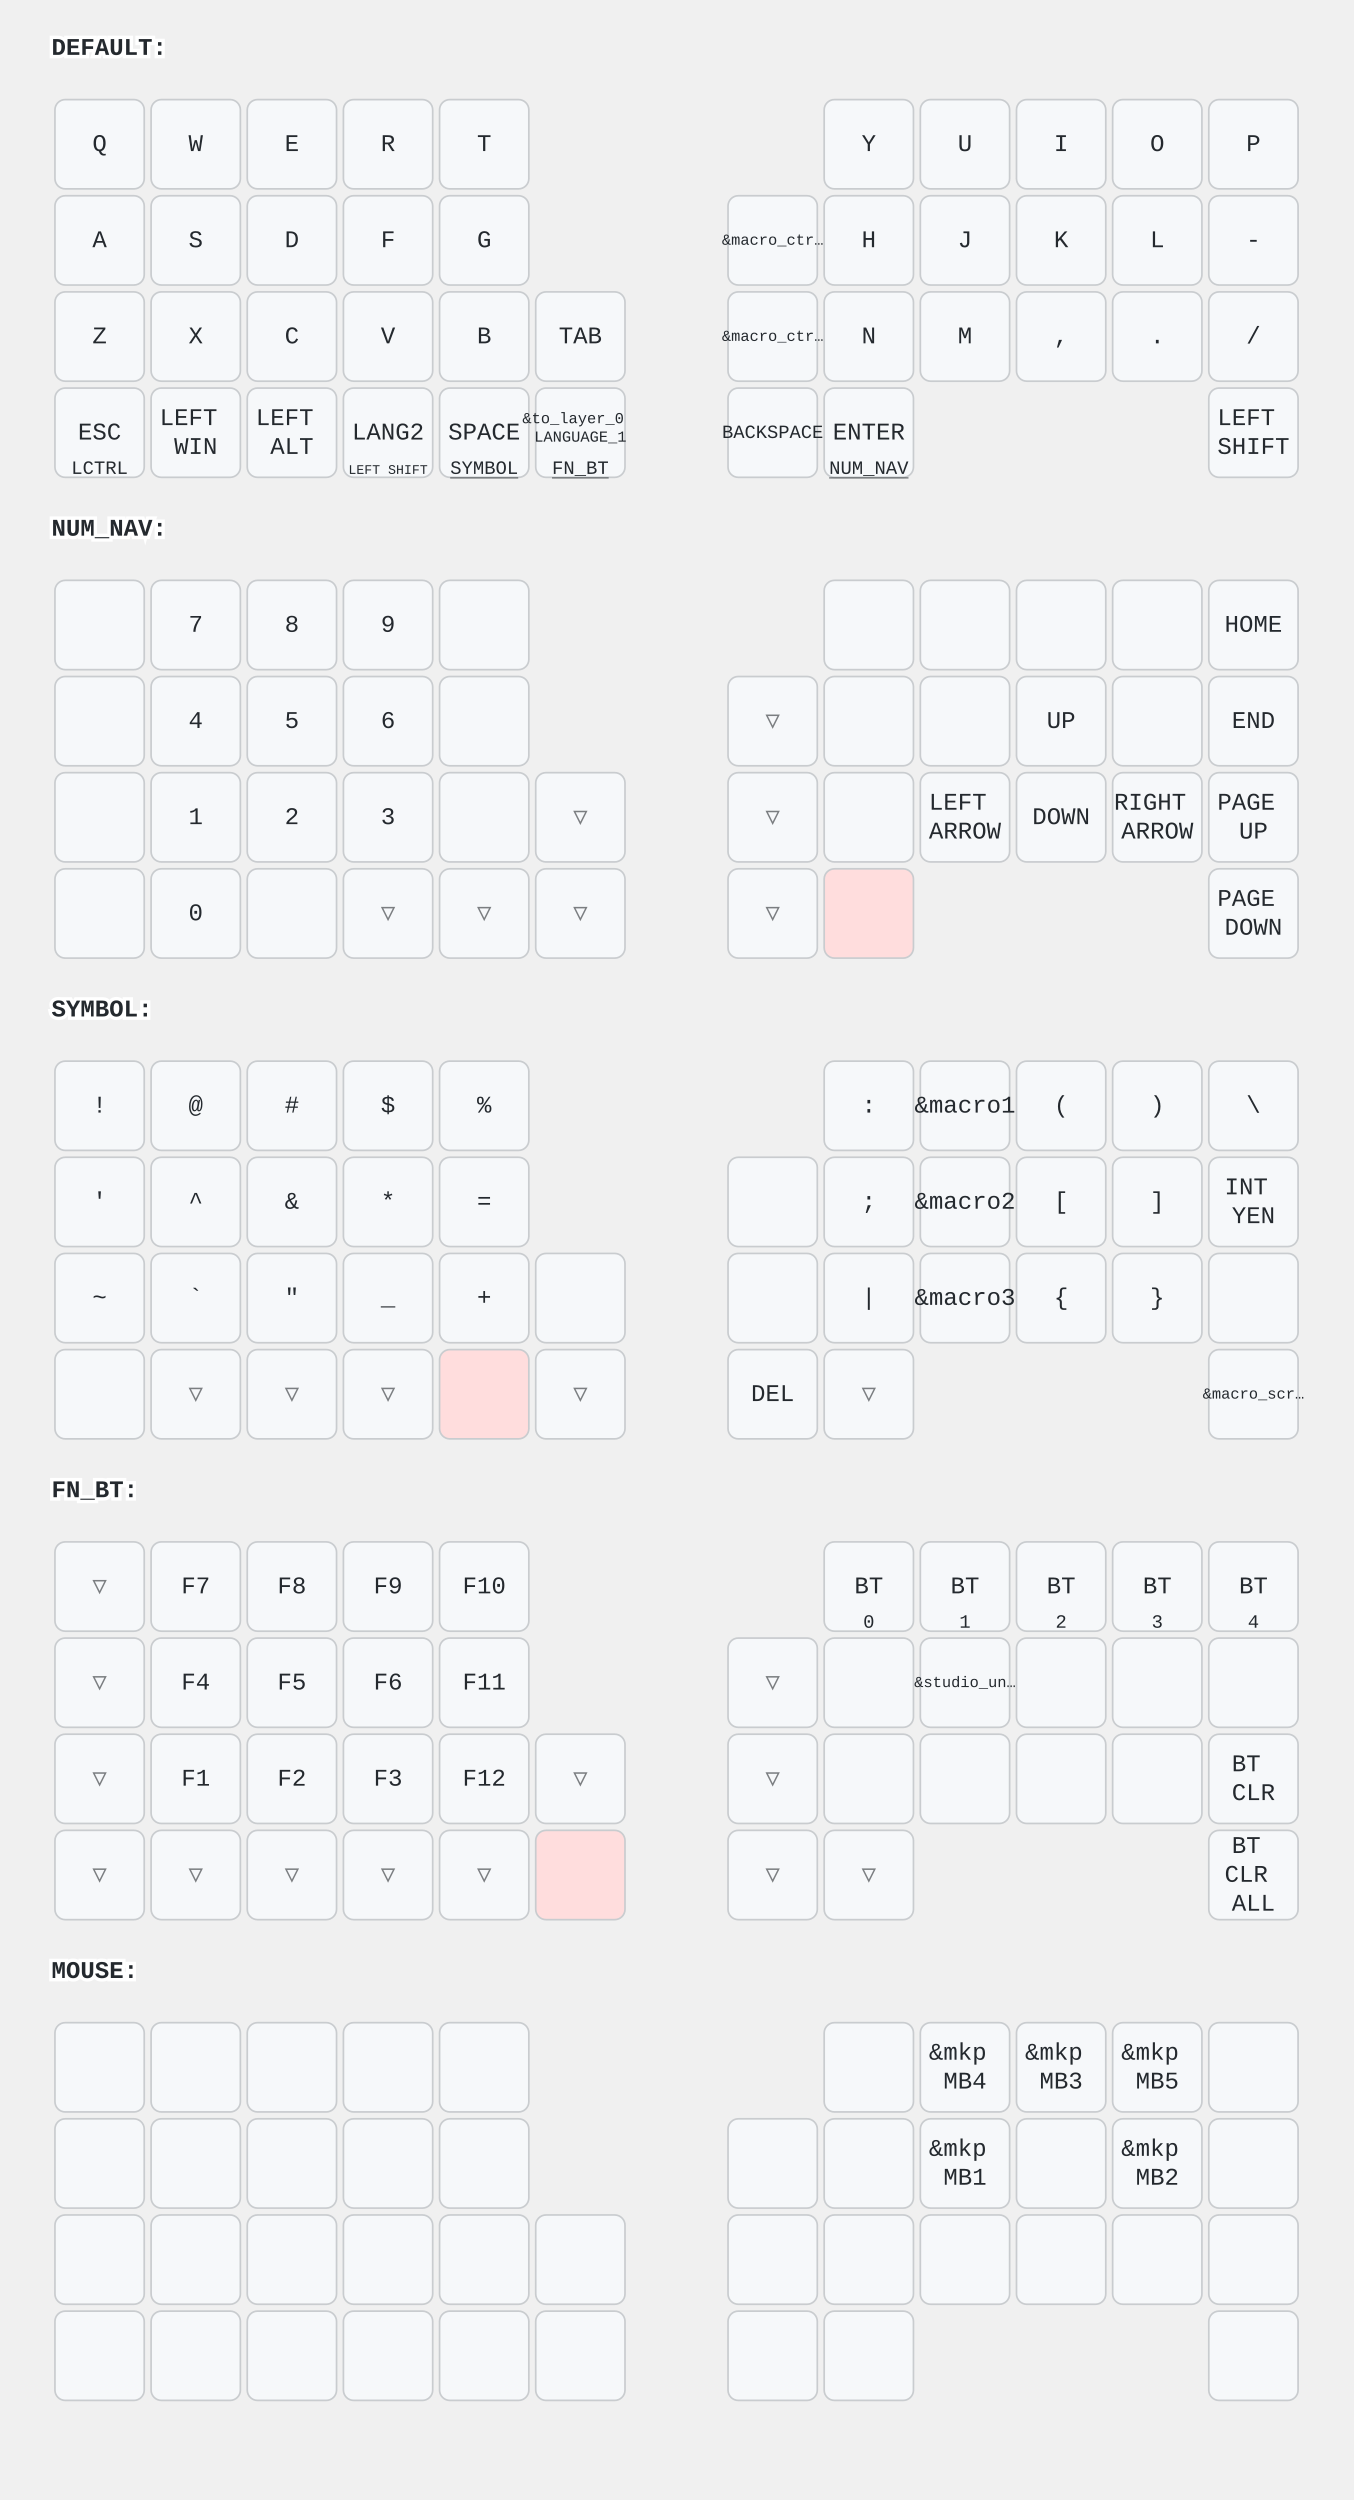
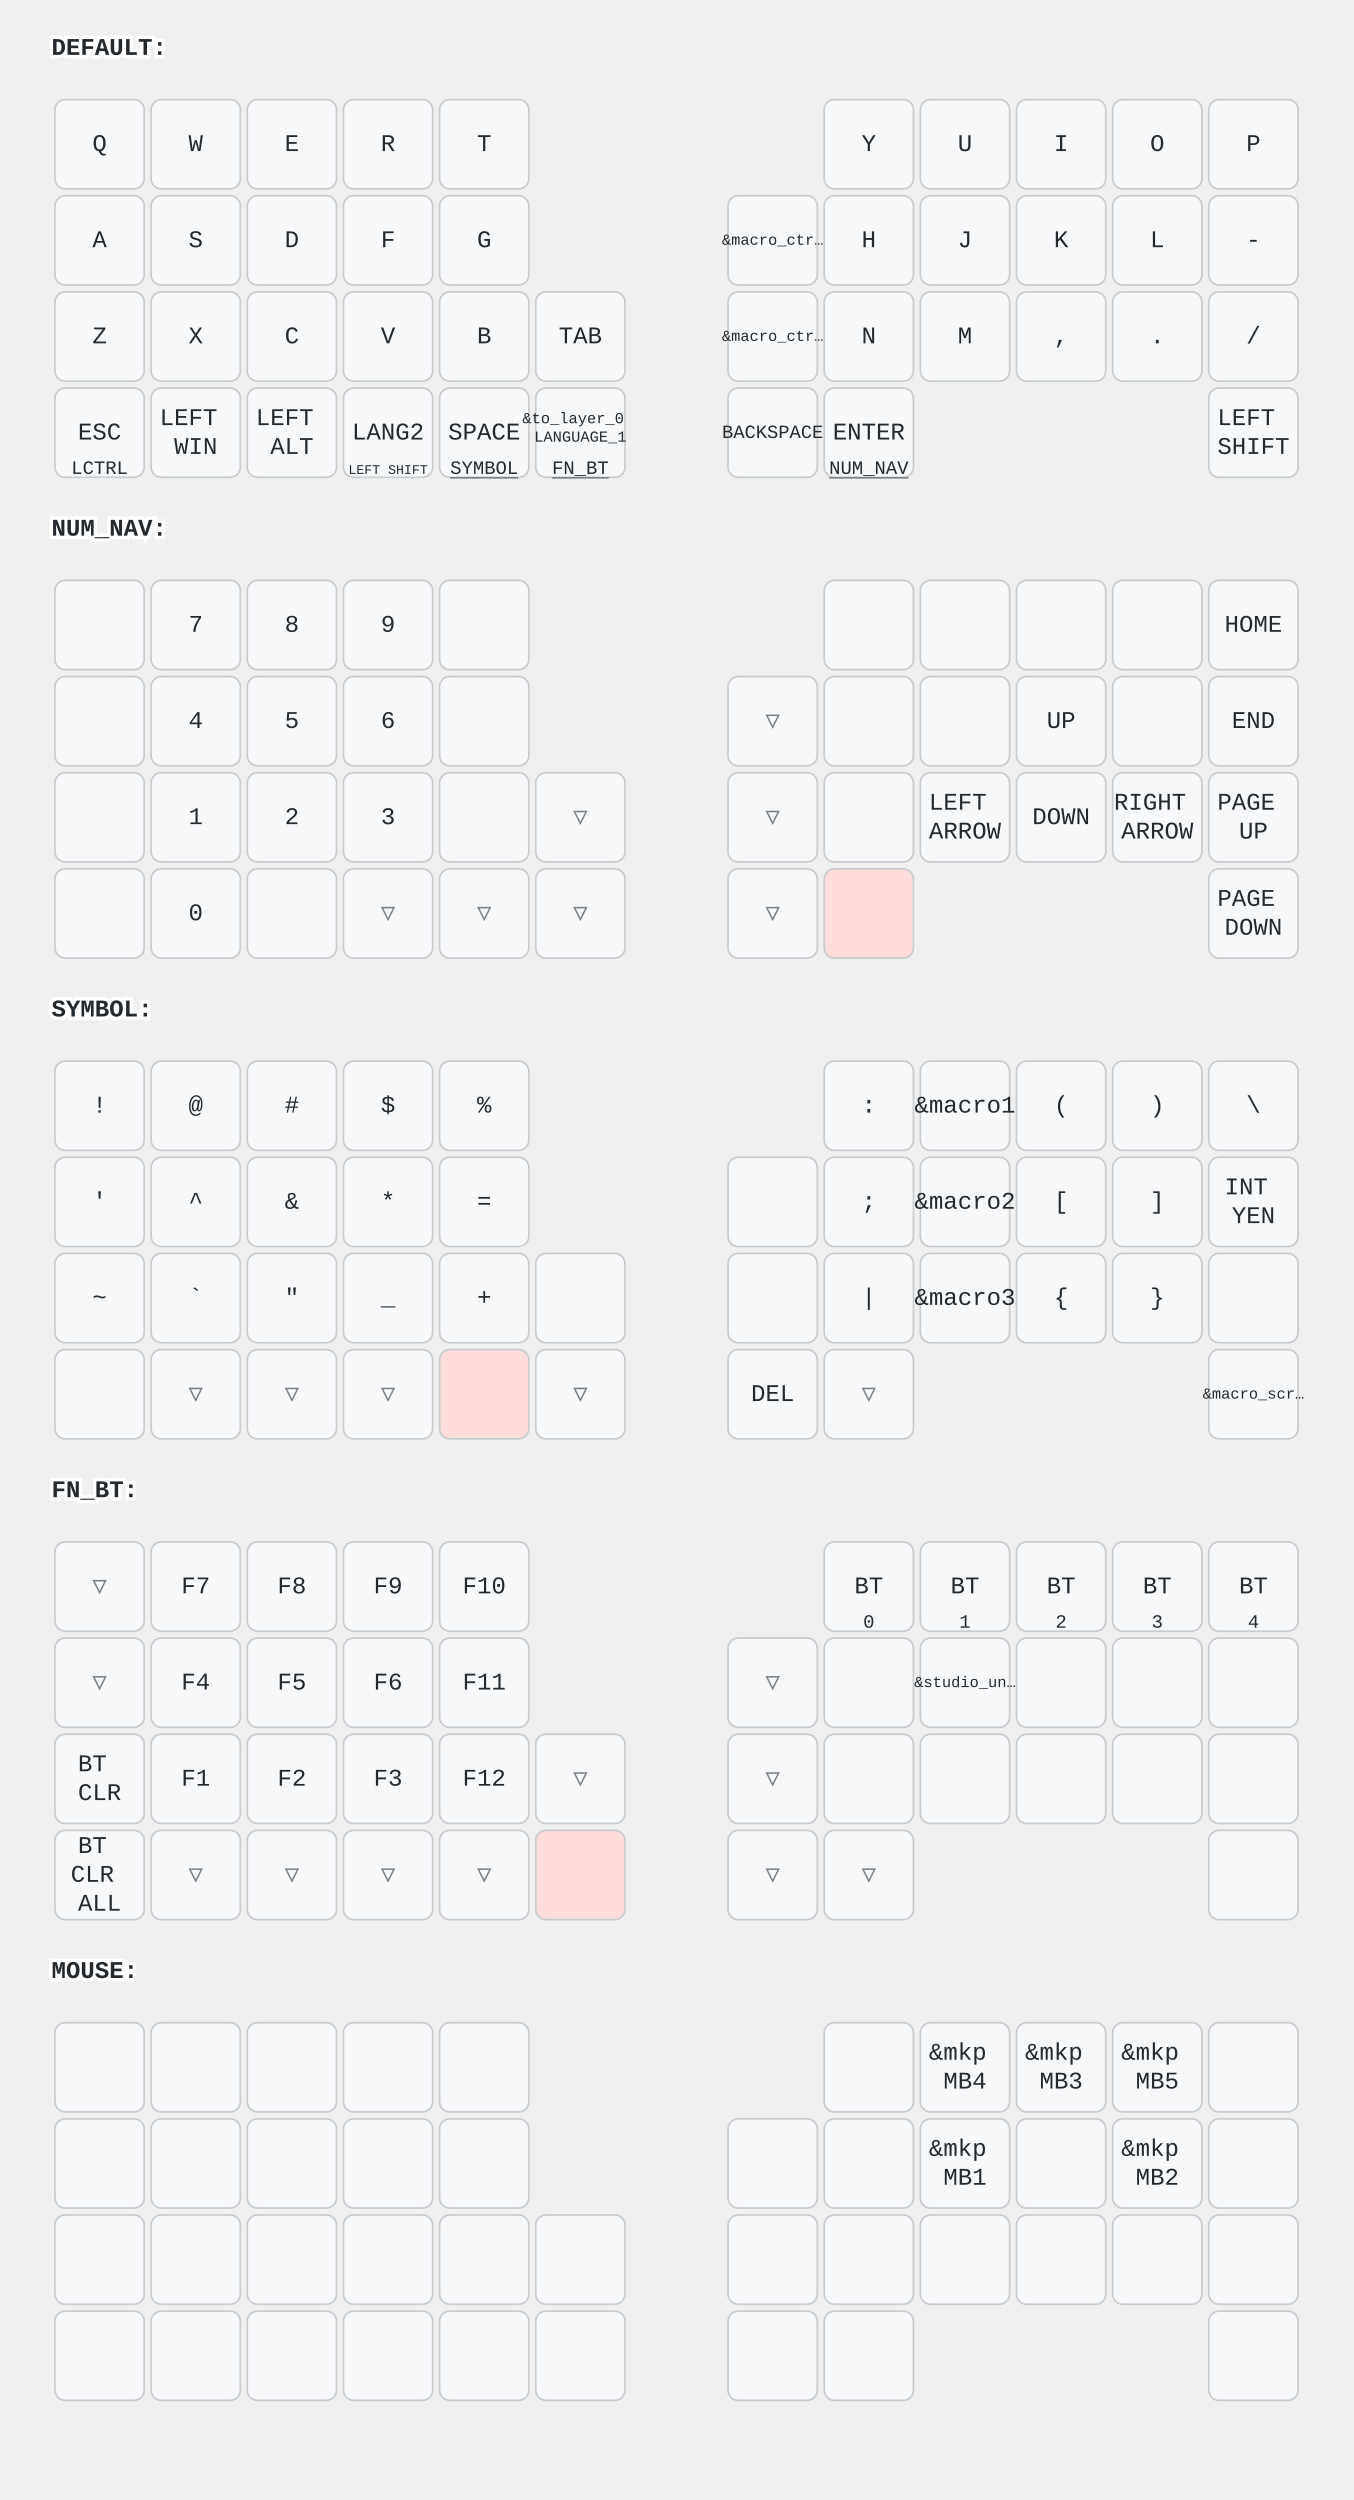
<svg xmlns="http://www.w3.org/2000/svg" width="788" height="1456" viewBox="0 0 788 1456" class="keymap">
  <style>/* inherit to force styles through use tags */
svg path {
    fill: inherit;
}

/* font and background color specifications */
svg.keymap {
    font-family: SFMono-Regular,Consolas,Liberation Mono,Menlo,monospace;
    font-size: 14px;
    font-kerning: normal;
    text-rendering: optimizeLegibility;
    fill: #24292e;
}

/* default key styling */
rect.key {
    fill: #f6f8fa;
}

rect.key, rect.combo {
    stroke: #c9cccf;
    stroke-width: 1;
}

/* default key side styling, only used is draw_key_sides is set */
rect.side {
    filter: brightness(90%);
}

/* color accent for combo boxes */
rect.combo, rect.combo-separate {
    fill: #cdf;
}

/* color accent for held keys */
rect.held, rect.combo.held {
    fill: #fdd;
}

/* color accent for ghost (optional) keys */
rect.ghost, rect.combo.ghost {
    stroke-dasharray: 4, 4;
    stroke-width: 2;
}

text {
    text-anchor: middle;
    dominant-baseline: middle;
}

/* styling for layer labels */
text.label {
    font-weight: bold;
    text-anchor: start;
    stroke: white;
    stroke-width: 4;
    paint-order: stroke;
}

/* styling for optional footer */
text.footer {
    text-anchor: end;
    dominant-baseline: auto;
    stroke: white;
    stroke-width: 4;
    paint-order: stroke;
}

/* styling for combo tap, and key non-tap label text */
text.combo, text.hold, text.shifted, text.left, text.right, text.tl, text.tr, text.bl, text.br {
    font-size: 11px;
}

text.hold, text.bl, text.br {
    text-anchor: middle;
    dominant-baseline: auto;
}

text.shifted, text.tl, text.tr {
    text-anchor: middle;
    dominant-baseline: hanging;
}

text.left, text.tl, text.bl {
    text-anchor: start;
}

text.right, text.tr, text.br {
    text-anchor: end;
}

text.layer-activator {
    text-decoration: underline;
}

/* styling for hold/shifted label text in combo box */
text.combo.hold, text.combo.shifted, text.combo.left, text.combo.right {
    font-size: 8px;
}

/* lighter symbol for transparent keys */
text.trans {
    fill: #7b7e81;
}

/* styling for combo dendrons */
path.combo {
    stroke-width: 1;
    stroke: gray;
    fill: none;
}

/* Start Tabler Icons Cleanup */
/* cannot use height/width with glyphs */
.icon-tabler &gt; path {
    fill: inherit;
    stroke: inherit;
    stroke-width: 2;
}
/* hide tabler's default box */
.icon-tabler &gt; path[stroke="none"][fill="none"] {
    visibility: hidden;
}
/* End Tabler Icons Cleanup */
</style>
  <g transform="translate(30, 0)" class="layer-DEFAULT">
    <text x="0" y="28" class="label" id="DEFAULT">DEFAULT:</text>
    <g transform="translate(0, 56)">
      <g transform="translate(28, 28)" class="key keypos-0">
        <rect rx="6" ry="6" x="-26" y="-26" width="52" height="52" class="key" />
        <text x="0" y="0" class="key tap">Q</text>
      </g>
      <g transform="translate(84, 28)" class="key keypos-1">
        <rect rx="6" ry="6" x="-26" y="-26" width="52" height="52" class="key" />
        <text x="0" y="0" class="key tap">W</text>
      </g>
      <g transform="translate(140, 28)" class="key keypos-2">
        <rect rx="6" ry="6" x="-26" y="-26" width="52" height="52" class="key" />
        <text x="0" y="0" class="key tap">E</text>
      </g>
      <g transform="translate(196, 28)" class="key keypos-3">
        <rect rx="6" ry="6" x="-26" y="-26" width="52" height="52" class="key" />
        <text x="0" y="0" class="key tap">R</text>
      </g>
      <g transform="translate(252, 28)" class="key keypos-4">
        <rect rx="6" ry="6" x="-26" y="-26" width="52" height="52" class="key" />
        <text x="0" y="0" class="key tap">T</text>
      </g>
      <g transform="translate(476, 28)" class="key keypos-5">
        <rect rx="6" ry="6" x="-26" y="-26" width="52" height="52" class="key" />
        <text x="0" y="0" class="key tap">Y</text>
      </g>
      <g transform="translate(532, 28)" class="key keypos-6">
        <rect rx="6" ry="6" x="-26" y="-26" width="52" height="52" class="key" />
        <text x="0" y="0" class="key tap">U</text>
      </g>
      <g transform="translate(588, 28)" class="key keypos-7">
        <rect rx="6" ry="6" x="-26" y="-26" width="52" height="52" class="key" />
        <text x="0" y="0" class="key tap">I</text>
      </g>
      <g transform="translate(644, 28)" class="key keypos-8">
        <rect rx="6" ry="6" x="-26" y="-26" width="52" height="52" class="key" />
        <text x="0" y="0" class="key tap">O</text>
      </g>
      <g transform="translate(700, 28)" class="key keypos-9">
        <rect rx="6" ry="6" x="-26" y="-26" width="52" height="52" class="key" />
        <text x="0" y="0" class="key tap">P</text>
      </g>
      <g transform="translate(28, 84)" class="key keypos-10">
        <rect rx="6" ry="6" x="-26" y="-26" width="52" height="52" class="key" />
        <text x="0" y="0" class="key tap">A</text>
      </g>
      <g transform="translate(84, 84)" class="key keypos-11">
        <rect rx="6" ry="6" x="-26" y="-26" width="52" height="52" class="key" />
        <text x="0" y="0" class="key tap">S</text>
      </g>
      <g transform="translate(140, 84)" class="key keypos-12">
        <rect rx="6" ry="6" x="-26" y="-26" width="52" height="52" class="key" />
        <text x="0" y="0" class="key tap">D</text>
      </g>
      <g transform="translate(196, 84)" class="key keypos-13">
        <rect rx="6" ry="6" x="-26" y="-26" width="52" height="52" class="key" />
        <text x="0" y="0" class="key tap">F</text>
      </g>
      <g transform="translate(252, 84)" class="key keypos-14">
        <rect rx="6" ry="6" x="-26" y="-26" width="52" height="52" class="key" />
        <text x="0" y="0" class="key tap">G</text>
      </g>
      <g transform="translate(420, 84)" class="key keypos-15">
        <rect rx="6" ry="6" x="-26" y="-26" width="52" height="52" class="key" />
        <text x="0" y="0" class="key tap">
          <tspan style="font-size: 64%">&amp;macro_ctr…</tspan>
        </text>
      </g>
      <g transform="translate(476, 84)" class="key keypos-16">
        <rect rx="6" ry="6" x="-26" y="-26" width="52" height="52" class="key" />
        <text x="0" y="0" class="key tap">H</text>
      </g>
      <g transform="translate(532, 84)" class="key keypos-17">
        <rect rx="6" ry="6" x="-26" y="-26" width="52" height="52" class="key" />
        <text x="0" y="0" class="key tap">J</text>
      </g>
      <g transform="translate(588, 84)" class="key keypos-18">
        <rect rx="6" ry="6" x="-26" y="-26" width="52" height="52" class="key" />
        <text x="0" y="0" class="key tap">K</text>
      </g>
      <g transform="translate(644, 84)" class="key keypos-19">
        <rect rx="6" ry="6" x="-26" y="-26" width="52" height="52" class="key" />
        <text x="0" y="0" class="key tap">L</text>
      </g>
      <g transform="translate(700, 84)" class="key keypos-20">
        <rect rx="6" ry="6" x="-26" y="-26" width="52" height="52" class="key" />
        <text x="0" y="0" class="key tap">-</text>
      </g>
      <g transform="translate(28, 140)" class="key keypos-21">
        <rect rx="6" ry="6" x="-26" y="-26" width="52" height="52" class="key" />
        <text x="0" y="0" class="key tap">Z</text>
      </g>
      <g transform="translate(84, 140)" class="key keypos-22">
        <rect rx="6" ry="6" x="-26" y="-26" width="52" height="52" class="key" />
        <text x="0" y="0" class="key tap">X</text>
      </g>
      <g transform="translate(140, 140)" class="key keypos-23">
        <rect rx="6" ry="6" x="-26" y="-26" width="52" height="52" class="key" />
        <text x="0" y="0" class="key tap">C</text>
      </g>
      <g transform="translate(196, 140)" class="key keypos-24">
        <rect rx="6" ry="6" x="-26" y="-26" width="52" height="52" class="key" />
        <text x="0" y="0" class="key tap">V</text>
      </g>
      <g transform="translate(252, 140)" class="key keypos-25">
        <rect rx="6" ry="6" x="-26" y="-26" width="52" height="52" class="key" />
        <text x="0" y="0" class="key tap">B</text>
      </g>
      <g transform="translate(308, 140)" class="key keypos-26">
        <rect rx="6" ry="6" x="-26" y="-26" width="52" height="52" class="key" />
        <text x="0" y="0" class="key tap">TAB</text>
      </g>
      <g transform="translate(420, 140)" class="key keypos-27">
        <rect rx="6" ry="6" x="-26" y="-26" width="52" height="52" class="key" />
        <text x="0" y="0" class="key tap">
          <tspan style="font-size: 64%">&amp;macro_ctr…</tspan>
        </text>
      </g>
      <g transform="translate(476, 140)" class="key keypos-28">
        <rect rx="6" ry="6" x="-26" y="-26" width="52" height="52" class="key" />
        <text x="0" y="0" class="key tap">N</text>
      </g>
      <g transform="translate(532, 140)" class="key keypos-29">
        <rect rx="6" ry="6" x="-26" y="-26" width="52" height="52" class="key" />
        <text x="0" y="0" class="key tap">M</text>
      </g>
      <g transform="translate(588, 140)" class="key keypos-30">
        <rect rx="6" ry="6" x="-26" y="-26" width="52" height="52" class="key" />
        <text x="0" y="0" class="key tap">,</text>
      </g>
      <g transform="translate(644, 140)" class="key keypos-31">
        <rect rx="6" ry="6" x="-26" y="-26" width="52" height="52" class="key" />
        <text x="0" y="0" class="key tap">.</text>
      </g>
      <g transform="translate(700, 140)" class="key keypos-32">
        <rect rx="6" ry="6" x="-26" y="-26" width="52" height="52" class="key" />
        <text x="0" y="0" class="key tap">/</text>
      </g>
      <g transform="translate(28, 196)" class="key keypos-33">
        <rect rx="6" ry="6" x="-26" y="-26" width="52" height="52" class="key" />
        <text x="0" y="0" class="key tap">ESC</text>
        <text x="0" y="24" class="key hold">LCTRL</text>
      </g>
      <g transform="translate(84, 196)" class="key keypos-34">
        <rect rx="6" ry="6" x="-26" y="-26" width="52" height="52" class="key" />
        <text x="0" y="0" class="key tap">
          <tspan x="0" dy="-0.6em">LEFT</tspan>
          <tspan x="0" dy="1.2em">WIN</tspan>
        </text>
      </g>
      <g transform="translate(140, 196)" class="key keypos-35">
        <rect rx="6" ry="6" x="-26" y="-26" width="52" height="52" class="key" />
        <text x="0" y="0" class="key tap">
          <tspan x="0" dy="-0.6em">LEFT</tspan>
          <tspan x="0" dy="1.2em">ALT</tspan>
        </text>
      </g>
      <g transform="translate(196, 196)" class="key keypos-36">
        <rect rx="6" ry="6" x="-26" y="-26" width="52" height="52" class="key" />
        <text x="0" y="0" class="key tap">LANG2</text>
        <text x="0" y="24" class="key hold">
          <tspan style="font-size: 70%">LEFT SHIFT</tspan>
        </text>
      </g>
      <g transform="translate(252, 196)" class="key keypos-37">
        <rect rx="6" ry="6" x="-26" y="-26" width="52" height="52" class="key" />
        <text x="0" y="0" class="key tap">SPACE</text>
        <a href="#SYMBOL">
          <text x="0" y="24" class="key hold layer-activator">SYMBOL</text>
        </a>
      </g>
      <g transform="translate(308, 196)" class="key keypos-38">
        <rect rx="6" ry="6" x="-26" y="-26" width="52" height="52" class="key" />
        <text x="0" y="0" class="key tap">
          <tspan x="0" dy="-0.9em" style="font-size: 64%">&amp;to_layer_0</tspan>
          <tspan x="0" dy="1.2em" style="font-size: 64%">LANGUAGE_1</tspan>
        </text>
        <a href="#FN_BT">
          <text x="0" y="24" class="key hold layer-activator">FN_BT</text>
        </a>
      </g>
      <g transform="translate(420, 196)" class="key keypos-39">
        <rect rx="6" ry="6" x="-26" y="-26" width="52" height="52" class="key" />
        <text x="0" y="0" class="key tap">
          <tspan style="font-size: 78%">BACKSPACE</tspan>
        </text>
      </g>
      <g transform="translate(476, 196)" class="key keypos-40">
        <rect rx="6" ry="6" x="-26" y="-26" width="52" height="52" class="key" />
        <text x="0" y="0" class="key tap">ENTER</text>
        <a href="#NUM_NAV">
          <text x="0" y="24" class="key hold layer-activator">NUM_NAV</text>
        </a>
      </g>
      <g transform="translate(700, 196)" class="key keypos-41">
        <rect rx="6" ry="6" x="-26" y="-26" width="52" height="52" class="key" />
        <text x="0" y="0" class="key tap">
          <tspan x="0" dy="-0.6em">LEFT</tspan>
          <tspan x="0" dy="1.2em">SHIFT</tspan>
        </text>
      </g>
    </g>
  </g>
  <g transform="translate(30, 280)" class="layer-NUM_NAV">
    <text x="0" y="28" class="label" id="NUM_NAV">NUM_NAV:</text>
    <g transform="translate(0, 56)">
      <g transform="translate(28, 28)" class="key keypos-0">
        <rect rx="6" ry="6" x="-26" y="-26" width="52" height="52" class="key" />
      </g>
      <g transform="translate(84, 28)" class="key keypos-1">
        <rect rx="6" ry="6" x="-26" y="-26" width="52" height="52" class="key" />
        <text x="0" y="0" class="key tap">7</text>
      </g>
      <g transform="translate(140, 28)" class="key keypos-2">
        <rect rx="6" ry="6" x="-26" y="-26" width="52" height="52" class="key" />
        <text x="0" y="0" class="key tap">8</text>
      </g>
      <g transform="translate(196, 28)" class="key keypos-3">
        <rect rx="6" ry="6" x="-26" y="-26" width="52" height="52" class="key" />
        <text x="0" y="0" class="key tap">9</text>
      </g>
      <g transform="translate(252, 28)" class="key keypos-4">
        <rect rx="6" ry="6" x="-26" y="-26" width="52" height="52" class="key" />
      </g>
      <g transform="translate(476, 28)" class="key keypos-5">
        <rect rx="6" ry="6" x="-26" y="-26" width="52" height="52" class="key" />
      </g>
      <g transform="translate(532, 28)" class="key keypos-6">
        <rect rx="6" ry="6" x="-26" y="-26" width="52" height="52" class="key" />
      </g>
      <g transform="translate(588, 28)" class="key keypos-7">
        <rect rx="6" ry="6" x="-26" y="-26" width="52" height="52" class="key" />
      </g>
      <g transform="translate(644, 28)" class="key keypos-8">
        <rect rx="6" ry="6" x="-26" y="-26" width="52" height="52" class="key" />
      </g>
      <g transform="translate(700, 28)" class="key keypos-9">
        <rect rx="6" ry="6" x="-26" y="-26" width="52" height="52" class="key" />
        <text x="0" y="0" class="key tap">HOME</text>
      </g>
      <g transform="translate(28, 84)" class="key keypos-10">
        <rect rx="6" ry="6" x="-26" y="-26" width="52" height="52" class="key" />
      </g>
      <g transform="translate(84, 84)" class="key keypos-11">
        <rect rx="6" ry="6" x="-26" y="-26" width="52" height="52" class="key" />
        <text x="0" y="0" class="key tap">4</text>
      </g>
      <g transform="translate(140, 84)" class="key keypos-12">
        <rect rx="6" ry="6" x="-26" y="-26" width="52" height="52" class="key" />
        <text x="0" y="0" class="key tap">5</text>
      </g>
      <g transform="translate(196, 84)" class="key keypos-13">
        <rect rx="6" ry="6" x="-26" y="-26" width="52" height="52" class="key" />
        <text x="0" y="0" class="key tap">6</text>
      </g>
      <g transform="translate(252, 84)" class="key keypos-14">
        <rect rx="6" ry="6" x="-26" y="-26" width="52" height="52" class="key" />
      </g>
      <g transform="translate(420, 84)" class="key trans keypos-15">
        <rect rx="6" ry="6" x="-26" y="-26" width="52" height="52" class="key trans" />
        <text x="0" y="0" class="key trans tap">▽</text>
      </g>
      <g transform="translate(476, 84)" class="key keypos-16">
        <rect rx="6" ry="6" x="-26" y="-26" width="52" height="52" class="key" />
      </g>
      <g transform="translate(532, 84)" class="key keypos-17">
        <rect rx="6" ry="6" x="-26" y="-26" width="52" height="52" class="key" />
      </g>
      <g transform="translate(588, 84)" class="key keypos-18">
        <rect rx="6" ry="6" x="-26" y="-26" width="52" height="52" class="key" />
        <text x="0" y="0" class="key tap">UP</text>
      </g>
      <g transform="translate(644, 84)" class="key keypos-19">
        <rect rx="6" ry="6" x="-26" y="-26" width="52" height="52" class="key" />
      </g>
      <g transform="translate(700, 84)" class="key keypos-20">
        <rect rx="6" ry="6" x="-26" y="-26" width="52" height="52" class="key" />
        <text x="0" y="0" class="key tap">END</text>
      </g>
      <g transform="translate(28, 140)" class="key keypos-21">
        <rect rx="6" ry="6" x="-26" y="-26" width="52" height="52" class="key" />
      </g>
      <g transform="translate(84, 140)" class="key keypos-22">
        <rect rx="6" ry="6" x="-26" y="-26" width="52" height="52" class="key" />
        <text x="0" y="0" class="key tap">1</text>
      </g>
      <g transform="translate(140, 140)" class="key keypos-23">
        <rect rx="6" ry="6" x="-26" y="-26" width="52" height="52" class="key" />
        <text x="0" y="0" class="key tap">2</text>
      </g>
      <g transform="translate(196, 140)" class="key keypos-24">
        <rect rx="6" ry="6" x="-26" y="-26" width="52" height="52" class="key" />
        <text x="0" y="0" class="key tap">3</text>
      </g>
      <g transform="translate(252, 140)" class="key keypos-25">
        <rect rx="6" ry="6" x="-26" y="-26" width="52" height="52" class="key" />
      </g>
      <g transform="translate(308, 140)" class="key trans keypos-26">
        <rect rx="6" ry="6" x="-26" y="-26" width="52" height="52" class="key trans" />
        <text x="0" y="0" class="key trans tap">▽</text>
      </g>
      <g transform="translate(420, 140)" class="key trans keypos-27">
        <rect rx="6" ry="6" x="-26" y="-26" width="52" height="52" class="key trans" />
        <text x="0" y="0" class="key trans tap">▽</text>
      </g>
      <g transform="translate(476, 140)" class="key keypos-28">
        <rect rx="6" ry="6" x="-26" y="-26" width="52" height="52" class="key" />
      </g>
      <g transform="translate(532, 140)" class="key keypos-29">
        <rect rx="6" ry="6" x="-26" y="-26" width="52" height="52" class="key" />
        <text x="0" y="0" class="key tap">
          <tspan x="0" dy="-0.6em">LEFT</tspan>
          <tspan x="0" dy="1.2em">ARROW</tspan>
        </text>
      </g>
      <g transform="translate(588, 140)" class="key keypos-30">
        <rect rx="6" ry="6" x="-26" y="-26" width="52" height="52" class="key" />
        <text x="0" y="0" class="key tap">DOWN</text>
      </g>
      <g transform="translate(644, 140)" class="key keypos-31">
        <rect rx="6" ry="6" x="-26" y="-26" width="52" height="52" class="key" />
        <text x="0" y="0" class="key tap">
          <tspan x="0" dy="-0.6em">RIGHT</tspan>
          <tspan x="0" dy="1.2em">ARROW</tspan>
        </text>
      </g>
      <g transform="translate(700, 140)" class="key keypos-32">
        <rect rx="6" ry="6" x="-26" y="-26" width="52" height="52" class="key" />
        <text x="0" y="0" class="key tap">
          <tspan x="0" dy="-0.6em">PAGE</tspan>
          <tspan x="0" dy="1.2em">UP</tspan>
        </text>
      </g>
      <g transform="translate(28, 196)" class="key keypos-33">
        <rect rx="6" ry="6" x="-26" y="-26" width="52" height="52" class="key" />
      </g>
      <g transform="translate(84, 196)" class="key keypos-34">
        <rect rx="6" ry="6" x="-26" y="-26" width="52" height="52" class="key" />
        <text x="0" y="0" class="key tap">0</text>
      </g>
      <g transform="translate(140, 196)" class="key keypos-35">
        <rect rx="6" ry="6" x="-26" y="-26" width="52" height="52" class="key" />
      </g>
      <g transform="translate(196, 196)" class="key trans keypos-36">
        <rect rx="6" ry="6" x="-26" y="-26" width="52" height="52" class="key trans" />
        <text x="0" y="0" class="key trans tap">▽</text>
      </g>
      <g transform="translate(252, 196)" class="key trans keypos-37">
        <rect rx="6" ry="6" x="-26" y="-26" width="52" height="52" class="key trans" />
        <text x="0" y="0" class="key trans tap">▽</text>
      </g>
      <g transform="translate(308, 196)" class="key trans keypos-38">
        <rect rx="6" ry="6" x="-26" y="-26" width="52" height="52" class="key trans" />
        <text x="0" y="0" class="key trans tap">▽</text>
      </g>
      <g transform="translate(420, 196)" class="key trans keypos-39">
        <rect rx="6" ry="6" x="-26" y="-26" width="52" height="52" class="key trans" />
        <text x="0" y="0" class="key trans tap">▽</text>
      </g>
      <g transform="translate(476, 196)" class="key held keypos-40">
        <rect rx="6" ry="6" x="-26" y="-26" width="52" height="52" class="key held" />
      </g>
      <g transform="translate(700, 196)" class="key keypos-41">
        <rect rx="6" ry="6" x="-26" y="-26" width="52" height="52" class="key" />
        <text x="0" y="0" class="key tap">
          <tspan x="0" dy="-0.6em">PAGE</tspan>
          <tspan x="0" dy="1.2em">DOWN</tspan>
        </text>
      </g>
    </g>
  </g>
  <g transform="translate(30, 560)" class="layer-SYMBOL">
    <text x="0" y="28" class="label" id="SYMBOL">SYMBOL:</text>
    <g transform="translate(0, 56)">
      <g transform="translate(28, 28)" class="key keypos-0">
        <rect rx="6" ry="6" x="-26" y="-26" width="52" height="52" class="key" />
        <text x="0" y="0" class="key tap">!</text>
      </g>
      <g transform="translate(84, 28)" class="key keypos-1">
        <rect rx="6" ry="6" x="-26" y="-26" width="52" height="52" class="key" />
        <text x="0" y="0" class="key tap">@</text>
      </g>
      <g transform="translate(140, 28)" class="key keypos-2">
        <rect rx="6" ry="6" x="-26" y="-26" width="52" height="52" class="key" />
        <text x="0" y="0" class="key tap">#</text>
      </g>
      <g transform="translate(196, 28)" class="key keypos-3">
        <rect rx="6" ry="6" x="-26" y="-26" width="52" height="52" class="key" />
        <text x="0" y="0" class="key tap">$</text>
      </g>
      <g transform="translate(252, 28)" class="key keypos-4">
        <rect rx="6" ry="6" x="-26" y="-26" width="52" height="52" class="key" />
        <text x="0" y="0" class="key tap">%</text>
      </g>
      <g transform="translate(476, 28)" class="key keypos-5">
        <rect rx="6" ry="6" x="-26" y="-26" width="52" height="52" class="key" />
        <text x="0" y="0" class="key tap">:</text>
      </g>
      <g transform="translate(532, 28)" class="key keypos-6">
        <rect rx="6" ry="6" x="-26" y="-26" width="52" height="52" class="key" />
        <text x="0" y="0" class="key tap">&amp;macro1</text>
      </g>
      <g transform="translate(588, 28)" class="key keypos-7">
        <rect rx="6" ry="6" x="-26" y="-26" width="52" height="52" class="key" />
        <text x="0" y="0" class="key tap">(</text>
      </g>
      <g transform="translate(644, 28)" class="key keypos-8">
        <rect rx="6" ry="6" x="-26" y="-26" width="52" height="52" class="key" />
        <text x="0" y="0" class="key tap">)</text>
      </g>
      <g transform="translate(700, 28)" class="key keypos-9">
        <rect rx="6" ry="6" x="-26" y="-26" width="52" height="52" class="key" />
        <text x="0" y="0" class="key tap">\</text>
      </g>
      <g transform="translate(28, 84)" class="key keypos-10">
        <rect rx="6" ry="6" x="-26" y="-26" width="52" height="52" class="key" />
        <text x="0" y="0" class="key tap">'</text>
      </g>
      <g transform="translate(84, 84)" class="key keypos-11">
        <rect rx="6" ry="6" x="-26" y="-26" width="52" height="52" class="key" />
        <text x="0" y="0" class="key tap">^</text>
      </g>
      <g transform="translate(140, 84)" class="key keypos-12">
        <rect rx="6" ry="6" x="-26" y="-26" width="52" height="52" class="key" />
        <text x="0" y="0" class="key tap">&amp;</text>
      </g>
      <g transform="translate(196, 84)" class="key keypos-13">
        <rect rx="6" ry="6" x="-26" y="-26" width="52" height="52" class="key" />
        <text x="0" y="0" class="key tap">*</text>
      </g>
      <g transform="translate(252, 84)" class="key keypos-14">
        <rect rx="6" ry="6" x="-26" y="-26" width="52" height="52" class="key" />
        <text x="0" y="0" class="key tap">=</text>
      </g>
      <g transform="translate(420, 84)" class="key keypos-15">
        <rect rx="6" ry="6" x="-26" y="-26" width="52" height="52" class="key" />
      </g>
      <g transform="translate(476, 84)" class="key keypos-16">
        <rect rx="6" ry="6" x="-26" y="-26" width="52" height="52" class="key" />
        <text x="0" y="0" class="key tap">;</text>
      </g>
      <g transform="translate(532, 84)" class="key keypos-17">
        <rect rx="6" ry="6" x="-26" y="-26" width="52" height="52" class="key" />
        <text x="0" y="0" class="key tap">&amp;macro2</text>
      </g>
      <g transform="translate(588, 84)" class="key keypos-18">
        <rect rx="6" ry="6" x="-26" y="-26" width="52" height="52" class="key" />
        <text x="0" y="0" class="key tap">[</text>
      </g>
      <g transform="translate(644, 84)" class="key keypos-19">
        <rect rx="6" ry="6" x="-26" y="-26" width="52" height="52" class="key" />
        <text x="0" y="0" class="key tap">]</text>
      </g>
      <g transform="translate(700, 84)" class="key keypos-20">
        <rect rx="6" ry="6" x="-26" y="-26" width="52" height="52" class="key" />
        <text x="0" y="0" class="key tap">
          <tspan x="0" dy="-0.6em">INT</tspan>
          <tspan x="0" dy="1.2em">YEN</tspan>
        </text>
      </g>
      <g transform="translate(28, 140)" class="key keypos-21">
        <rect rx="6" ry="6" x="-26" y="-26" width="52" height="52" class="key" />
        <text x="0" y="0" class="key tap">~</text>
      </g>
      <g transform="translate(84, 140)" class="key keypos-22">
        <rect rx="6" ry="6" x="-26" y="-26" width="52" height="52" class="key" />
        <text x="0" y="0" class="key tap">`</text>
      </g>
      <g transform="translate(140, 140)" class="key keypos-23">
        <rect rx="6" ry="6" x="-26" y="-26" width="52" height="52" class="key" />
        <text x="0" y="0" class="key tap">"</text>
      </g>
      <g transform="translate(196, 140)" class="key keypos-24">
        <rect rx="6" ry="6" x="-26" y="-26" width="52" height="52" class="key" />
        <text x="0" y="0" class="key tap">_</text>
      </g>
      <g transform="translate(252, 140)" class="key keypos-25">
        <rect rx="6" ry="6" x="-26" y="-26" width="52" height="52" class="key" />
        <text x="0" y="0" class="key tap">+</text>
      </g>
      <g transform="translate(308, 140)" class="key keypos-26">
        <rect rx="6" ry="6" x="-26" y="-26" width="52" height="52" class="key" />
      </g>
      <g transform="translate(420, 140)" class="key keypos-27">
        <rect rx="6" ry="6" x="-26" y="-26" width="52" height="52" class="key" />
      </g>
      <g transform="translate(476, 140)" class="key keypos-28">
        <rect rx="6" ry="6" x="-26" y="-26" width="52" height="52" class="key" />
        <text x="0" y="0" class="key tap">|</text>
      </g>
      <g transform="translate(532, 140)" class="key keypos-29">
        <rect rx="6" ry="6" x="-26" y="-26" width="52" height="52" class="key" />
        <text x="0" y="0" class="key tap">&amp;macro3</text>
      </g>
      <g transform="translate(588, 140)" class="key keypos-30">
        <rect rx="6" ry="6" x="-26" y="-26" width="52" height="52" class="key" />
        <text x="0" y="0" class="key tap">{</text>
      </g>
      <g transform="translate(644, 140)" class="key keypos-31">
        <rect rx="6" ry="6" x="-26" y="-26" width="52" height="52" class="key" />
        <text x="0" y="0" class="key tap">}</text>
      </g>
      <g transform="translate(700, 140)" class="key keypos-32">
        <rect rx="6" ry="6" x="-26" y="-26" width="52" height="52" class="key" />
      </g>
      <g transform="translate(28, 196)" class="key keypos-33">
        <rect rx="6" ry="6" x="-26" y="-26" width="52" height="52" class="key" />
      </g>
      <g transform="translate(84, 196)" class="key trans keypos-34">
        <rect rx="6" ry="6" x="-26" y="-26" width="52" height="52" class="key trans" />
        <text x="0" y="0" class="key trans tap">▽</text>
      </g>
      <g transform="translate(140, 196)" class="key trans keypos-35">
        <rect rx="6" ry="6" x="-26" y="-26" width="52" height="52" class="key trans" />
        <text x="0" y="0" class="key trans tap">▽</text>
      </g>
      <g transform="translate(196, 196)" class="key trans keypos-36">
        <rect rx="6" ry="6" x="-26" y="-26" width="52" height="52" class="key trans" />
        <text x="0" y="0" class="key trans tap">▽</text>
      </g>
      <g transform="translate(252, 196)" class="key held keypos-37">
        <rect rx="6" ry="6" x="-26" y="-26" width="52" height="52" class="key held" />
      </g>
      <g transform="translate(308, 196)" class="key trans keypos-38">
        <rect rx="6" ry="6" x="-26" y="-26" width="52" height="52" class="key trans" />
        <text x="0" y="0" class="key trans tap">▽</text>
      </g>
      <g transform="translate(420, 196)" class="key keypos-39">
        <rect rx="6" ry="6" x="-26" y="-26" width="52" height="52" class="key" />
        <text x="0" y="0" class="key tap">DEL</text>
      </g>
      <g transform="translate(476, 196)" class="key trans keypos-40">
        <rect rx="6" ry="6" x="-26" y="-26" width="52" height="52" class="key trans" />
        <text x="0" y="0" class="key trans tap">▽</text>
      </g>
      <g transform="translate(700, 196)" class="key keypos-41">
        <rect rx="6" ry="6" x="-26" y="-26" width="52" height="52" class="key" />
        <text x="0" y="0" class="key tap">
          <tspan style="font-size: 64%">&amp;macro_scr…</tspan>
        </text>
      </g>
    </g>
  </g>
  <g transform="translate(30, 840)" class="layer-FN_BT">
    <text x="0" y="28" class="label" id="FN_BT">FN_BT:</text>
    <g transform="translate(0, 56)">
      <g transform="translate(28, 28)" class="key trans keypos-0">
        <rect rx="6" ry="6" x="-26" y="-26" width="52" height="52" class="key trans" />
        <text x="0" y="0" class="key trans tap">▽</text>
      </g>
      <g transform="translate(84, 28)" class="key keypos-1">
        <rect rx="6" ry="6" x="-26" y="-26" width="52" height="52" class="key" />
        <text x="0" y="0" class="key tap">F7</text>
      </g>
      <g transform="translate(140, 28)" class="key keypos-2">
        <rect rx="6" ry="6" x="-26" y="-26" width="52" height="52" class="key" />
        <text x="0" y="0" class="key tap">F8</text>
      </g>
      <g transform="translate(196, 28)" class="key keypos-3">
        <rect rx="6" ry="6" x="-26" y="-26" width="52" height="52" class="key" />
        <text x="0" y="0" class="key tap">F9</text>
      </g>
      <g transform="translate(252, 28)" class="key keypos-4">
        <rect rx="6" ry="6" x="-26" y="-26" width="52" height="52" class="key" />
        <text x="0" y="0" class="key tap">F10</text>
      </g>
      <g transform="translate(476, 28)" class="key keypos-5">
        <rect rx="6" ry="6" x="-26" y="-26" width="52" height="52" class="key" />
        <text x="0" y="0" class="key tap">BT</text>
        <text x="0" y="24" class="key hold">0</text>
      </g>
      <g transform="translate(532, 28)" class="key keypos-6">
        <rect rx="6" ry="6" x="-26" y="-26" width="52" height="52" class="key" />
        <text x="0" y="0" class="key tap">BT</text>
        <text x="0" y="24" class="key hold">1</text>
      </g>
      <g transform="translate(588, 28)" class="key keypos-7">
        <rect rx="6" ry="6" x="-26" y="-26" width="52" height="52" class="key" />
        <text x="0" y="0" class="key tap">BT</text>
        <text x="0" y="24" class="key hold">2</text>
      </g>
      <g transform="translate(644, 28)" class="key keypos-8">
        <rect rx="6" ry="6" x="-26" y="-26" width="52" height="52" class="key" />
        <text x="0" y="0" class="key tap">BT</text>
        <text x="0" y="24" class="key hold">3</text>
      </g>
      <g transform="translate(700, 28)" class="key keypos-9">
        <rect rx="6" ry="6" x="-26" y="-26" width="52" height="52" class="key" />
        <text x="0" y="0" class="key tap">BT</text>
        <text x="0" y="24" class="key hold">4</text>
      </g>
      <g transform="translate(28, 84)" class="key trans keypos-10">
        <rect rx="6" ry="6" x="-26" y="-26" width="52" height="52" class="key trans" />
        <text x="0" y="0" class="key trans tap">▽</text>
      </g>
      <g transform="translate(84, 84)" class="key keypos-11">
        <rect rx="6" ry="6" x="-26" y="-26" width="52" height="52" class="key" />
        <text x="0" y="0" class="key tap">F4</text>
      </g>
      <g transform="translate(140, 84)" class="key keypos-12">
        <rect rx="6" ry="6" x="-26" y="-26" width="52" height="52" class="key" />
        <text x="0" y="0" class="key tap">F5</text>
      </g>
      <g transform="translate(196, 84)" class="key keypos-13">
        <rect rx="6" ry="6" x="-26" y="-26" width="52" height="52" class="key" />
        <text x="0" y="0" class="key tap">F6</text>
      </g>
      <g transform="translate(252, 84)" class="key keypos-14">
        <rect rx="6" ry="6" x="-26" y="-26" width="52" height="52" class="key" />
        <text x="0" y="0" class="key tap">F11</text>
      </g>
      <g transform="translate(420, 84)" class="key trans keypos-15">
        <rect rx="6" ry="6" x="-26" y="-26" width="52" height="52" class="key trans" />
        <text x="0" y="0" class="key trans tap">▽</text>
      </g>
      <g transform="translate(476, 84)" class="key keypos-16">
        <rect rx="6" ry="6" x="-26" y="-26" width="52" height="52" class="key" />
      </g>
      <g transform="translate(532, 84)" class="key keypos-17">
        <rect rx="6" ry="6" x="-26" y="-26" width="52" height="52" class="key" />
        <text x="0" y="0" class="key tap">
          <tspan style="font-size: 64%">&amp;studio_un…</tspan>
        </text>
      </g>
      <g transform="translate(588, 84)" class="key keypos-18">
        <rect rx="6" ry="6" x="-26" y="-26" width="52" height="52" class="key" />
      </g>
      <g transform="translate(644, 84)" class="key keypos-19">
        <rect rx="6" ry="6" x="-26" y="-26" width="52" height="52" class="key" />
      </g>
      <g transform="translate(700, 84)" class="key keypos-20">
        <rect rx="6" ry="6" x="-26" y="-26" width="52" height="52" class="key" />
      </g>
-       <g transform="translate(28, 140)" class="key trans keypos-21">
-         <rect rx="6" ry="6" x="-26" y="-26" width="52" height="52" class="key trans" />
-         <text x="0" y="0" class="key trans tap">▽</text>
-       </g>
-       <g transform="translate(84, 140)" class="key keypos-22">
-         <rect rx="6" ry="6" x="-26" y="-26" width="52" height="52" class="key" />
-         <text x="0" y="0" class="key tap">F1</text>
-       </g>
-       <g transform="translate(140, 140)" class="key keypos-23">
-         <rect rx="6" ry="6" x="-26" y="-26" width="52" height="52" class="key" />
-         <text x="0" y="0" class="key tap">F2</text>
-       </g>
-       <g transform="translate(196, 140)" class="key keypos-24">
-         <rect rx="6" ry="6" x="-26" y="-26" width="52" height="52" class="key" />
-         <text x="0" y="0" class="key tap">F3</text>
-       </g>
-       <g transform="translate(252, 140)" class="key keypos-25">
-         <rect rx="6" ry="6" x="-26" y="-26" width="52" height="52" class="key" />
-         <text x="0" y="0" class="key tap">F12</text>
-       </g>
-       <g transform="translate(308, 140)" class="key trans keypos-26">
-         <rect rx="6" ry="6" x="-26" y="-26" width="52" height="52" class="key trans" />
-         <text x="0" y="0" class="key trans tap">▽</text>
-       </g>
-       <g transform="translate(420, 140)" class="key trans keypos-27">
-         <rect rx="6" ry="6" x="-26" y="-26" width="52" height="52" class="key trans" />
-         <text x="0" y="0" class="key trans tap">▽</text>
-       </g>
-       <g transform="translate(476, 140)" class="key keypos-28">
-         <rect rx="6" ry="6" x="-26" y="-26" width="52" height="52" class="key" />
-       </g>
-       <g transform="translate(532, 140)" class="key keypos-29">
-         <rect rx="6" ry="6" x="-26" y="-26" width="52" height="52" class="key" />
-       </g>
-       <g transform="translate(588, 140)" class="key keypos-30">
-         <rect rx="6" ry="6" x="-26" y="-26" width="52" height="52" class="key" />
-       </g>
-       <g transform="translate(644, 140)" class="key keypos-31">
-         <rect rx="6" ry="6" x="-26" y="-26" width="52" height="52" class="key" />
-       </g>
-       <g transform="translate(700, 140)" class="key keypos-32">
+       <g transform="translate(28, 140)" class="key keypos-21">
        <rect rx="6" ry="6" x="-26" y="-26" width="52" height="52" class="key" />
        <text x="0" y="0" class="key tap">
          <tspan x="0" dy="-0.6em">BT</tspan>
          <tspan x="0" dy="1.2em">CLR</tspan>
        </text>
      </g>
-       <g transform="translate(28, 196)" class="key trans keypos-33">
-         <rect rx="6" ry="6" x="-26" y="-26" width="52" height="52" class="key trans" />
-         <text x="0" y="0" class="key trans tap">▽</text>
-       </g>
-       <g transform="translate(84, 196)" class="key trans keypos-34">
-         <rect rx="6" ry="6" x="-26" y="-26" width="52" height="52" class="key trans" />
-         <text x="0" y="0" class="key trans tap">▽</text>
-       </g>
-       <g transform="translate(140, 196)" class="key trans keypos-35">
-         <rect rx="6" ry="6" x="-26" y="-26" width="52" height="52" class="key trans" />
-         <text x="0" y="0" class="key trans tap">▽</text>
-       </g>
-       <g transform="translate(196, 196)" class="key trans keypos-36">
-         <rect rx="6" ry="6" x="-26" y="-26" width="52" height="52" class="key trans" />
-         <text x="0" y="0" class="key trans tap">▽</text>
-       </g>
-       <g transform="translate(252, 196)" class="key trans keypos-37">
-         <rect rx="6" ry="6" x="-26" y="-26" width="52" height="52" class="key trans" />
-         <text x="0" y="0" class="key trans tap">▽</text>
-       </g>
-       <g transform="translate(308, 196)" class="key held keypos-38">
-         <rect rx="6" ry="6" x="-26" y="-26" width="52" height="52" class="key held" />
-       </g>
-       <g transform="translate(420, 196)" class="key trans keypos-39">
-         <rect rx="6" ry="6" x="-26" y="-26" width="52" height="52" class="key trans" />
-         <text x="0" y="0" class="key trans tap">▽</text>
-       </g>
-       <g transform="translate(476, 196)" class="key trans keypos-40">
-         <rect rx="6" ry="6" x="-26" y="-26" width="52" height="52" class="key trans" />
-         <text x="0" y="0" class="key trans tap">▽</text>
-       </g>
-       <g transform="translate(700, 196)" class="key keypos-41">
+       <g transform="translate(84, 140)" class="key keypos-22">
+         <rect rx="6" ry="6" x="-26" y="-26" width="52" height="52" class="key" />
+         <text x="0" y="0" class="key tap">F1</text>
+       </g>
+       <g transform="translate(140, 140)" class="key keypos-23">
+         <rect rx="6" ry="6" x="-26" y="-26" width="52" height="52" class="key" />
+         <text x="0" y="0" class="key tap">F2</text>
+       </g>
+       <g transform="translate(196, 140)" class="key keypos-24">
+         <rect rx="6" ry="6" x="-26" y="-26" width="52" height="52" class="key" />
+         <text x="0" y="0" class="key tap">F3</text>
+       </g>
+       <g transform="translate(252, 140)" class="key keypos-25">
+         <rect rx="6" ry="6" x="-26" y="-26" width="52" height="52" class="key" />
+         <text x="0" y="0" class="key tap">F12</text>
+       </g>
+       <g transform="translate(308, 140)" class="key trans keypos-26">
+         <rect rx="6" ry="6" x="-26" y="-26" width="52" height="52" class="key trans" />
+         <text x="0" y="0" class="key trans tap">▽</text>
+       </g>
+       <g transform="translate(420, 140)" class="key trans keypos-27">
+         <rect rx="6" ry="6" x="-26" y="-26" width="52" height="52" class="key trans" />
+         <text x="0" y="0" class="key trans tap">▽</text>
+       </g>
+       <g transform="translate(476, 140)" class="key keypos-28">
+         <rect rx="6" ry="6" x="-26" y="-26" width="52" height="52" class="key" />
+       </g>
+       <g transform="translate(532, 140)" class="key keypos-29">
+         <rect rx="6" ry="6" x="-26" y="-26" width="52" height="52" class="key" />
+       </g>
+       <g transform="translate(588, 140)" class="key keypos-30">
+         <rect rx="6" ry="6" x="-26" y="-26" width="52" height="52" class="key" />
+       </g>
+       <g transform="translate(644, 140)" class="key keypos-31">
+         <rect rx="6" ry="6" x="-26" y="-26" width="52" height="52" class="key" />
+       </g>
+       <g transform="translate(700, 140)" class="key keypos-32">
+         <rect rx="6" ry="6" x="-26" y="-26" width="52" height="52" class="key" />
+       </g>
+       <g transform="translate(28, 196)" class="key keypos-33">
        <rect rx="6" ry="6" x="-26" y="-26" width="52" height="52" class="key" />
        <text x="0" y="0" class="key tap">
          <tspan x="0" dy="-1.2em">BT</tspan>
          <tspan x="0" dy="1.2em">CLR</tspan>
          <tspan x="0" dy="1.2em">ALL</tspan>
        </text>
+       </g>
+       <g transform="translate(84, 196)" class="key trans keypos-34">
+         <rect rx="6" ry="6" x="-26" y="-26" width="52" height="52" class="key trans" />
+         <text x="0" y="0" class="key trans tap">▽</text>
+       </g>
+       <g transform="translate(140, 196)" class="key trans keypos-35">
+         <rect rx="6" ry="6" x="-26" y="-26" width="52" height="52" class="key trans" />
+         <text x="0" y="0" class="key trans tap">▽</text>
+       </g>
+       <g transform="translate(196, 196)" class="key trans keypos-36">
+         <rect rx="6" ry="6" x="-26" y="-26" width="52" height="52" class="key trans" />
+         <text x="0" y="0" class="key trans tap">▽</text>
+       </g>
+       <g transform="translate(252, 196)" class="key trans keypos-37">
+         <rect rx="6" ry="6" x="-26" y="-26" width="52" height="52" class="key trans" />
+         <text x="0" y="0" class="key trans tap">▽</text>
+       </g>
+       <g transform="translate(308, 196)" class="key held keypos-38">
+         <rect rx="6" ry="6" x="-26" y="-26" width="52" height="52" class="key held" />
+       </g>
+       <g transform="translate(420, 196)" class="key trans keypos-39">
+         <rect rx="6" ry="6" x="-26" y="-26" width="52" height="52" class="key trans" />
+         <text x="0" y="0" class="key trans tap">▽</text>
+       </g>
+       <g transform="translate(476, 196)" class="key trans keypos-40">
+         <rect rx="6" ry="6" x="-26" y="-26" width="52" height="52" class="key trans" />
+         <text x="0" y="0" class="key trans tap">▽</text>
+       </g>
+       <g transform="translate(700, 196)" class="key keypos-41">
+         <rect rx="6" ry="6" x="-26" y="-26" width="52" height="52" class="key" />
      </g>
    </g>
  </g>
  <g transform="translate(30, 1120)" class="layer-MOUSE">
    <text x="0" y="28" class="label" id="MOUSE">MOUSE:</text>
    <g transform="translate(0, 56)">
      <g transform="translate(28, 28)" class="key keypos-0">
        <rect rx="6" ry="6" x="-26" y="-26" width="52" height="52" class="key" />
      </g>
      <g transform="translate(84, 28)" class="key keypos-1">
        <rect rx="6" ry="6" x="-26" y="-26" width="52" height="52" class="key" />
      </g>
      <g transform="translate(140, 28)" class="key keypos-2">
        <rect rx="6" ry="6" x="-26" y="-26" width="52" height="52" class="key" />
      </g>
      <g transform="translate(196, 28)" class="key keypos-3">
        <rect rx="6" ry="6" x="-26" y="-26" width="52" height="52" class="key" />
      </g>
      <g transform="translate(252, 28)" class="key keypos-4">
        <rect rx="6" ry="6" x="-26" y="-26" width="52" height="52" class="key" />
      </g>
      <g transform="translate(476, 28)" class="key keypos-5">
        <rect rx="6" ry="6" x="-26" y="-26" width="52" height="52" class="key" />
      </g>
      <g transform="translate(532, 28)" class="key keypos-6">
        <rect rx="6" ry="6" x="-26" y="-26" width="52" height="52" class="key" />
        <text x="0" y="0" class="key tap">
          <tspan x="0" dy="-0.6em">&amp;mkp</tspan>
          <tspan x="0" dy="1.2em">MB4</tspan>
        </text>
      </g>
      <g transform="translate(588, 28)" class="key keypos-7">
        <rect rx="6" ry="6" x="-26" y="-26" width="52" height="52" class="key" />
        <text x="0" y="0" class="key tap">
          <tspan x="0" dy="-0.6em">&amp;mkp</tspan>
          <tspan x="0" dy="1.2em">MB3</tspan>
        </text>
      </g>
      <g transform="translate(644, 28)" class="key keypos-8">
        <rect rx="6" ry="6" x="-26" y="-26" width="52" height="52" class="key" />
        <text x="0" y="0" class="key tap">
          <tspan x="0" dy="-0.6em">&amp;mkp</tspan>
          <tspan x="0" dy="1.2em">MB5</tspan>
        </text>
      </g>
      <g transform="translate(700, 28)" class="key keypos-9">
        <rect rx="6" ry="6" x="-26" y="-26" width="52" height="52" class="key" />
      </g>
      <g transform="translate(28, 84)" class="key keypos-10">
        <rect rx="6" ry="6" x="-26" y="-26" width="52" height="52" class="key" />
      </g>
      <g transform="translate(84, 84)" class="key keypos-11">
        <rect rx="6" ry="6" x="-26" y="-26" width="52" height="52" class="key" />
      </g>
      <g transform="translate(140, 84)" class="key keypos-12">
        <rect rx="6" ry="6" x="-26" y="-26" width="52" height="52" class="key" />
      </g>
      <g transform="translate(196, 84)" class="key keypos-13">
        <rect rx="6" ry="6" x="-26" y="-26" width="52" height="52" class="key" />
      </g>
      <g transform="translate(252, 84)" class="key keypos-14">
        <rect rx="6" ry="6" x="-26" y="-26" width="52" height="52" class="key" />
      </g>
      <g transform="translate(420, 84)" class="key keypos-15">
        <rect rx="6" ry="6" x="-26" y="-26" width="52" height="52" class="key" />
      </g>
      <g transform="translate(476, 84)" class="key keypos-16">
        <rect rx="6" ry="6" x="-26" y="-26" width="52" height="52" class="key" />
      </g>
      <g transform="translate(532, 84)" class="key keypos-17">
        <rect rx="6" ry="6" x="-26" y="-26" width="52" height="52" class="key" />
        <text x="0" y="0" class="key tap">
          <tspan x="0" dy="-0.6em">&amp;mkp</tspan>
          <tspan x="0" dy="1.2em">MB1</tspan>
        </text>
      </g>
      <g transform="translate(588, 84)" class="key keypos-18">
        <rect rx="6" ry="6" x="-26" y="-26" width="52" height="52" class="key" />
      </g>
      <g transform="translate(644, 84)" class="key keypos-19">
        <rect rx="6" ry="6" x="-26" y="-26" width="52" height="52" class="key" />
        <text x="0" y="0" class="key tap">
          <tspan x="0" dy="-0.6em">&amp;mkp</tspan>
          <tspan x="0" dy="1.2em">MB2</tspan>
        </text>
      </g>
      <g transform="translate(700, 84)" class="key keypos-20">
        <rect rx="6" ry="6" x="-26" y="-26" width="52" height="52" class="key" />
      </g>
      <g transform="translate(28, 140)" class="key keypos-21">
        <rect rx="6" ry="6" x="-26" y="-26" width="52" height="52" class="key" />
      </g>
      <g transform="translate(84, 140)" class="key keypos-22">
        <rect rx="6" ry="6" x="-26" y="-26" width="52" height="52" class="key" />
      </g>
      <g transform="translate(140, 140)" class="key keypos-23">
        <rect rx="6" ry="6" x="-26" y="-26" width="52" height="52" class="key" />
      </g>
      <g transform="translate(196, 140)" class="key keypos-24">
        <rect rx="6" ry="6" x="-26" y="-26" width="52" height="52" class="key" />
      </g>
      <g transform="translate(252, 140)" class="key keypos-25">
        <rect rx="6" ry="6" x="-26" y="-26" width="52" height="52" class="key" />
      </g>
      <g transform="translate(308, 140)" class="key keypos-26">
        <rect rx="6" ry="6" x="-26" y="-26" width="52" height="52" class="key" />
      </g>
      <g transform="translate(420, 140)" class="key keypos-27">
        <rect rx="6" ry="6" x="-26" y="-26" width="52" height="52" class="key" />
      </g>
      <g transform="translate(476, 140)" class="key keypos-28">
        <rect rx="6" ry="6" x="-26" y="-26" width="52" height="52" class="key" />
      </g>
      <g transform="translate(532, 140)" class="key keypos-29">
        <rect rx="6" ry="6" x="-26" y="-26" width="52" height="52" class="key" />
      </g>
      <g transform="translate(588, 140)" class="key keypos-30">
        <rect rx="6" ry="6" x="-26" y="-26" width="52" height="52" class="key" />
      </g>
      <g transform="translate(644, 140)" class="key keypos-31">
        <rect rx="6" ry="6" x="-26" y="-26" width="52" height="52" class="key" />
      </g>
      <g transform="translate(700, 140)" class="key keypos-32">
        <rect rx="6" ry="6" x="-26" y="-26" width="52" height="52" class="key" />
      </g>
      <g transform="translate(28, 196)" class="key keypos-33">
        <rect rx="6" ry="6" x="-26" y="-26" width="52" height="52" class="key" />
      </g>
      <g transform="translate(84, 196)" class="key keypos-34">
        <rect rx="6" ry="6" x="-26" y="-26" width="52" height="52" class="key" />
      </g>
      <g transform="translate(140, 196)" class="key keypos-35">
        <rect rx="6" ry="6" x="-26" y="-26" width="52" height="52" class="key" />
      </g>
      <g transform="translate(196, 196)" class="key keypos-36">
        <rect rx="6" ry="6" x="-26" y="-26" width="52" height="52" class="key" />
      </g>
      <g transform="translate(252, 196)" class="key keypos-37">
        <rect rx="6" ry="6" x="-26" y="-26" width="52" height="52" class="key" />
      </g>
      <g transform="translate(308, 196)" class="key keypos-38">
        <rect rx="6" ry="6" x="-26" y="-26" width="52" height="52" class="key" />
      </g>
      <g transform="translate(420, 196)" class="key keypos-39">
        <rect rx="6" ry="6" x="-26" y="-26" width="52" height="52" class="key" />
      </g>
      <g transform="translate(476, 196)" class="key keypos-40">
        <rect rx="6" ry="6" x="-26" y="-26" width="52" height="52" class="key" />
      </g>
      <g transform="translate(700, 196)" class="key keypos-41">
        <rect rx="6" ry="6" x="-26" y="-26" width="52" height="52" class="key" />
      </g>
    </g>
  </g>
</svg>
